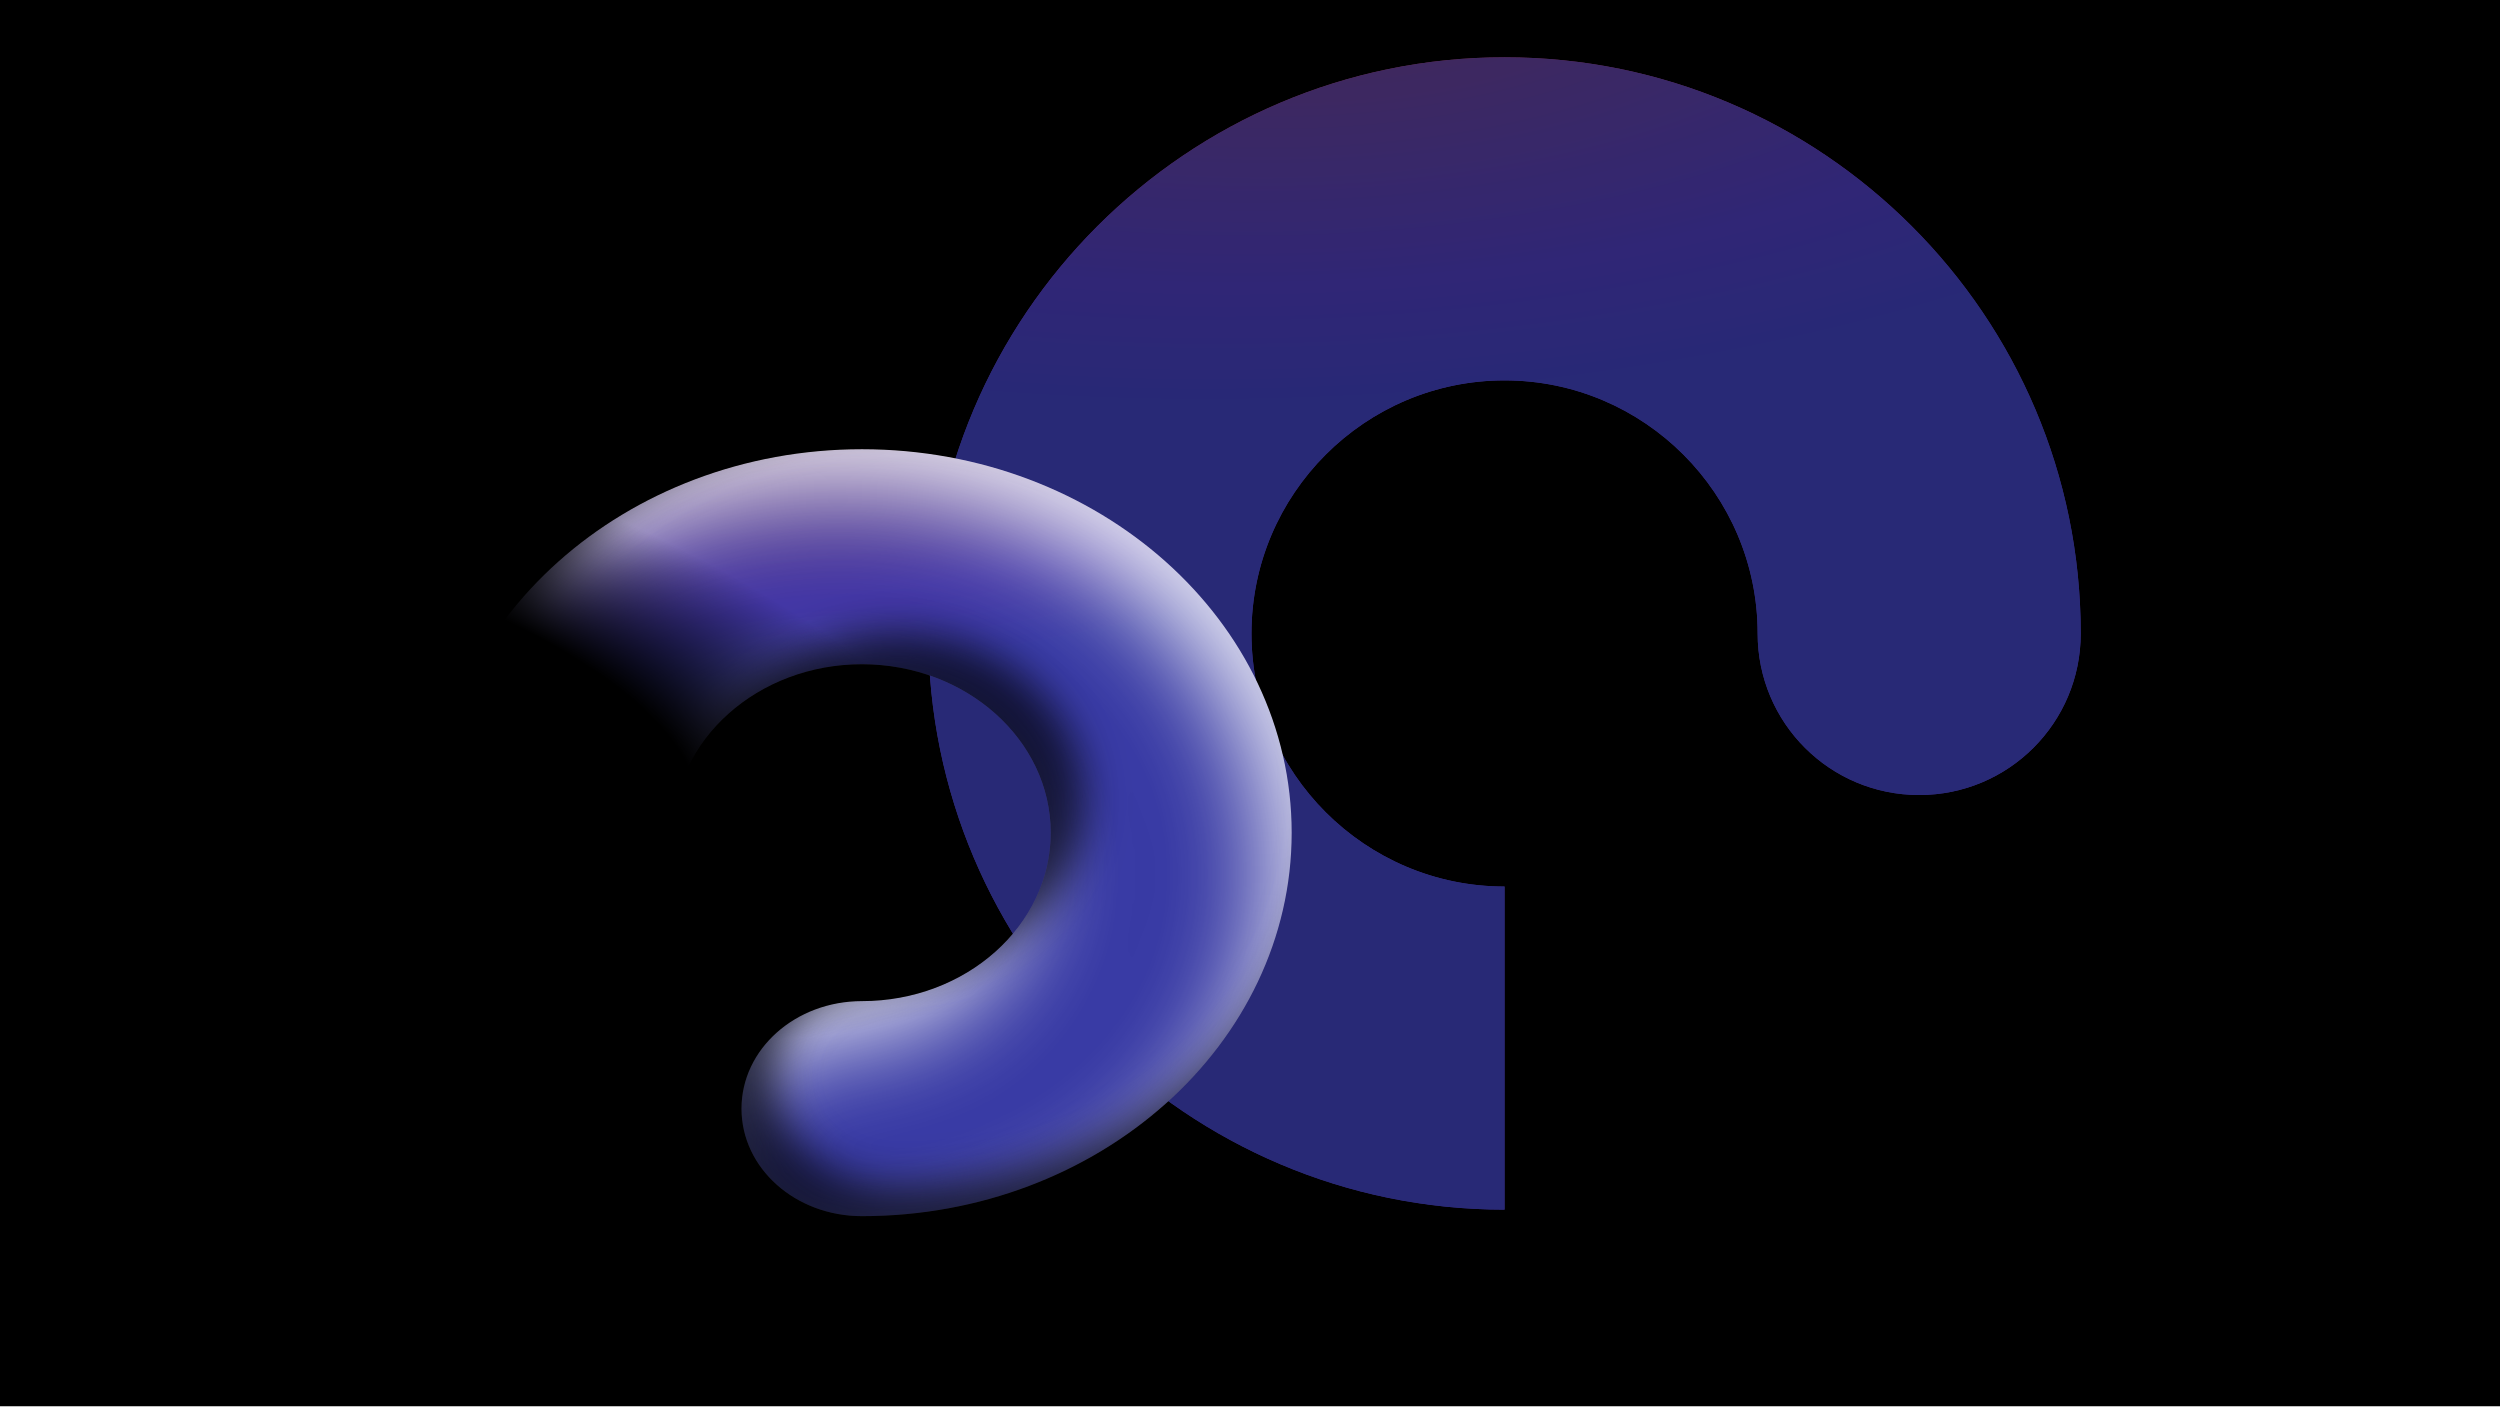
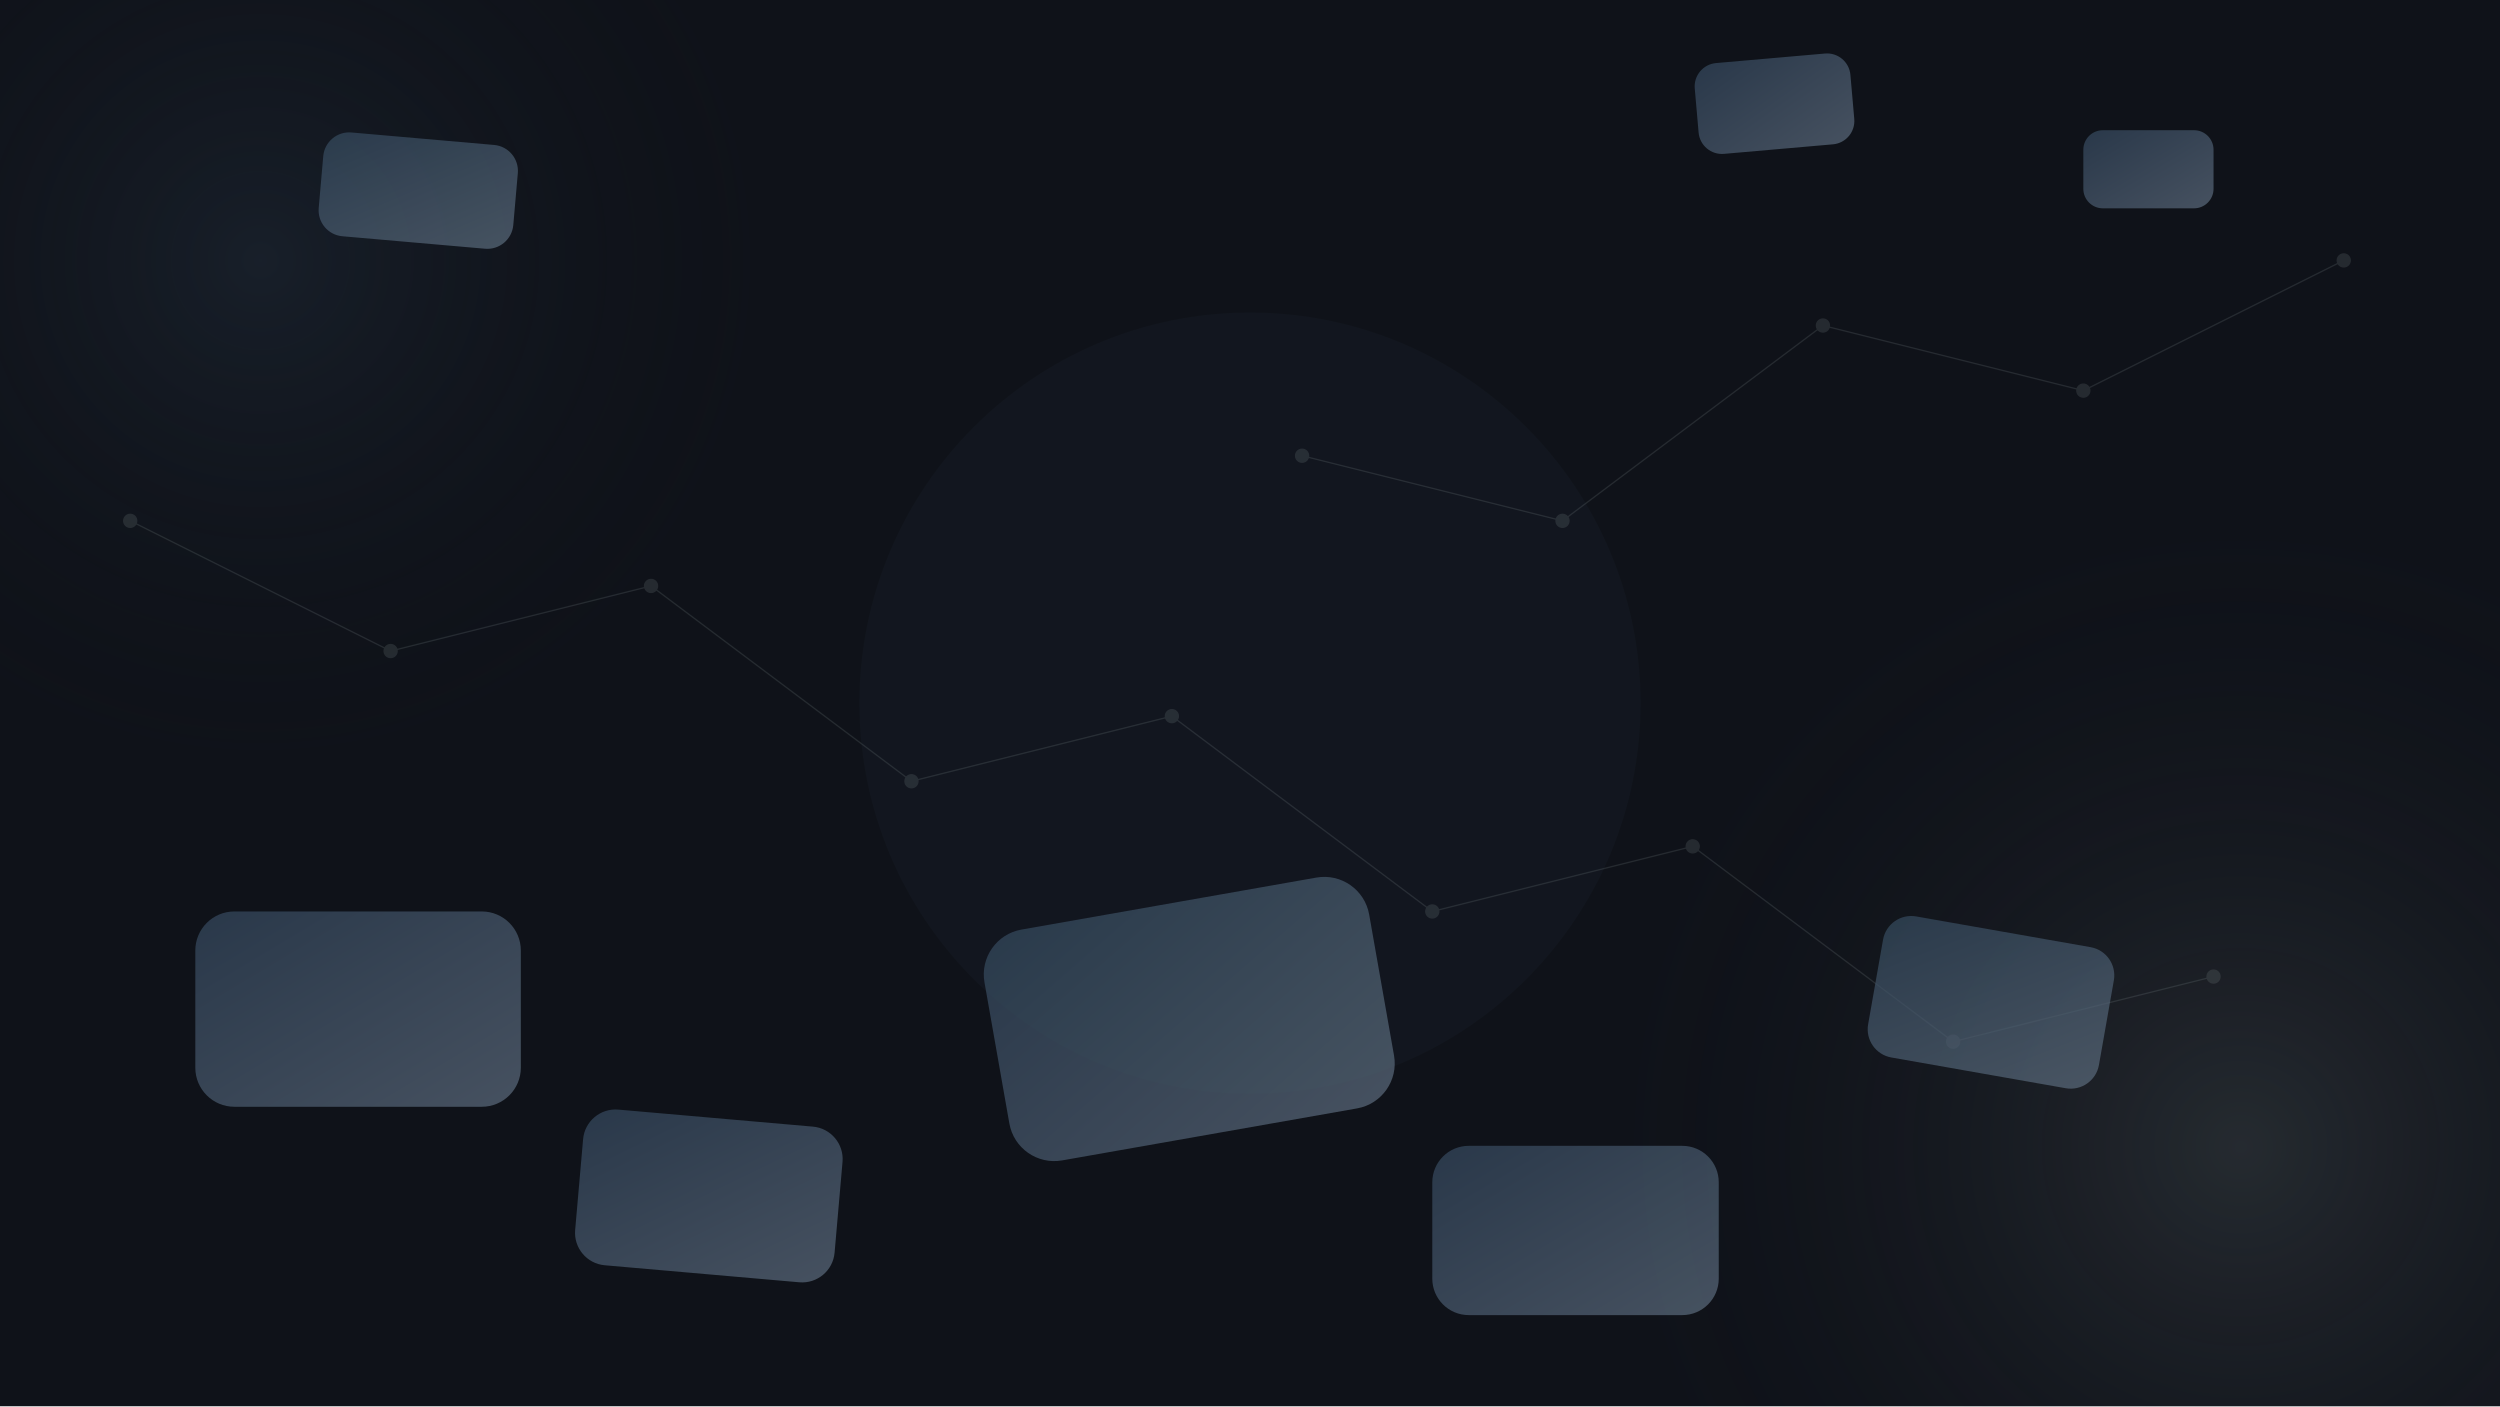
<svg xmlns="http://www.w3.org/2000/svg" width="1920" height="1080" viewBox="0 0 1920 1080" fill="none">
-   <rect width="1920" height="1080" fill="black" />
-   <g opacity="0.72">
-     <path d="M1155.5 44C911.505 44 713 242.505 713 486.5C713 730.495 911.505 929 1155.5 929V680.869C1048.39 680.869 961.131 593.61 961.131 486.5C961.131 379.39 1048.39 292.131 1155.5 292.131C1262.61 292.131 1349.87 379.39 1349.87 486.5C1349.87 555.15 1405.29 610.565 1473.93 610.565C1542.58 610.565 1598 555.15 1598 486.5C1598 242.505 1399.5 44 1155.5 44Z" fill="url(#paint0_radial_8526_1205)" />
-     <path d="M1155.5 44C911.505 44 713 242.505 713 486.5C713 730.495 911.505 929 1155.5 929V680.869C1048.39 680.869 961.131 593.61 961.131 486.5C961.131 379.39 1048.39 292.131 1155.5 292.131C1262.61 292.131 1349.87 379.39 1349.87 486.5C1349.87 555.15 1405.29 610.565 1473.93 610.565C1542.58 610.565 1598 555.15 1598 486.5C1598 242.505 1399.5 44 1155.5 44Z" fill="#1F2E7E" fill-opacity="0.7" />
+   <rect width="1920" height="1080" fill="#0F1219" />
+   <defs>
+     <radialGradient id="gradTopLeft" cx="0.5" cy="0.5" r="0.5" fx="0.5" fy="0.5">
+       <stop offset="0%" stop-color="#2C3E50" stop-opacity="0.3" />
+       <stop offset="100%" stop-color="#0F1219" stop-opacity="0" />
+     </radialGradient>
+     <radialGradient id="gradBottomRight" cx="0.5" cy="0.5" r="0.5" fx="0.5" fy="0.5">
+       <stop offset="0%" stop-color="#7F8C8D" stop-opacity="0.2" />
+       <stop offset="100%" stop-color="#0F1219" stop-opacity="0" />
+     </radialGradient>
+     <linearGradient id="bubbleGradient" x1="0" y1="0" x2="1" y2="1">
+       <stop offset="0%" stop-color="#34495E" stop-opacity="0.7" />
+       <stop offset="100%" stop-color="#5D6D7E" stop-opacity="0.7" />
+     </linearGradient>
+   </defs>
+   <circle cx="200" cy="200" r="400" fill="url(#gradTopLeft)" />
+   <circle cx="1720" cy="880" r="500" fill="url(#gradBottomRight)" />
+   <circle cx="960" cy="540" r="300" fill="#2C3E50" opacity="0.1" />
+   <g stroke="#7F8C8D" stroke-width="1" opacity="0.2">
+     <line x1="100" y1="400" x2="300" y2="500" />
+     <line x1="300" y1="500" x2="500" y2="450" />
+     <line x1="500" y1="450" x2="700" y2="600" />
+     <line x1="700" y1="600" x2="900" y2="550" />
+     <line x1="900" y1="550" x2="1100" y2="700" />
+     <line x1="1100" y1="700" x2="1300" y2="650" />
+     <line x1="1300" y1="650" x2="1500" y2="800" />
+     <line x1="1500" y1="800" x2="1700" y2="750" />
+     <line x1="1800" y1="200" x2="1600" y2="300" />
+     <line x1="1600" y1="300" x2="1400" y2="250" />
+     <line x1="1400" y1="250" x2="1200" y2="400" />
+     <line x1="1200" y1="400" x2="1000" y2="350" />
+     <circle cx="100" cy="400" r="5" fill="#7F8C8D" />
+     <circle cx="300" cy="500" r="5" fill="#7F8C8D" />
+     <circle cx="500" cy="450" r="5" fill="#7F8C8D" />
+     <circle cx="700" cy="600" r="5" fill="#7F8C8D" />
+     <circle cx="900" cy="550" r="5" fill="#7F8C8D" />
+     <circle cx="1100" cy="700" r="5" fill="#7F8C8D" />
+     <circle cx="1300" cy="650" r="5" fill="#7F8C8D" />
+     <circle cx="1500" cy="800" r="5" fill="#7F8C8D" />
+     <circle cx="1700" cy="750" r="5" fill="#7F8C8D" />
+     <circle cx="1800" cy="200" r="5" fill="#7F8C8D" />
+     <circle cx="1600" cy="300" r="5" fill="#7F8C8D" />
+     <circle cx="1400" cy="250" r="5" fill="#7F8C8D" />
+     <circle cx="1200" cy="400" r="5" fill="#7F8C8D" />
+     <circle cx="1000" cy="350" r="5" fill="#7F8C8D" />
  </g>
-   <mask id="mask0_8526_1205" style="mask-type:alpha" maskUnits="userSpaceOnUse" x="332" y="345" width="660" height="589">
-     <path d="M992 639.5C992 477.112 843.963 345 662 345C480.037 345 332 477.112 332 639.5H517.047C517.047 568.214 582.121 510.14 662 510.14C741.879 510.14 806.953 568.214 806.953 639.5C806.953 710.786 741.879 768.86 662 768.86C610.804 768.86 569.477 805.741 569.477 851.43C569.477 897.119 610.804 934 662 934C843.963 934 992 801.888 992 639.5Z" fill="url(#paint1_radial_8526_1205)" />
-   </mask>
-   <g mask="url(#mask0_8526_1205)">
-     <g filter="url(#filter0_ii_8526_1205)">
-       <path d="M992 639.5C992 477.112 843.963 345 662 345C480.037 345 332 477.112 332 639.5H517.047C517.047 568.214 582.121 510.14 662 510.14C741.879 510.14 806.953 568.214 806.953 639.5C806.953 710.786 741.879 768.86 662 768.86C610.804 768.86 569.477 805.741 569.477 851.43C569.477 897.119 610.804 934 662 934C843.963 934 992 801.888 992 639.5Z" fill="url(#paint2_radial_8526_1205)" />
-       <path d="M992 639.5C992 477.112 843.963 345 662 345C480.037 345 332 477.112 332 639.5H517.047C517.047 568.214 582.121 510.14 662 510.14C741.879 510.14 806.953 568.214 806.953 639.5C806.953 710.786 741.879 768.86 662 768.86C610.804 768.86 569.477 805.741 569.477 851.43C569.477 897.119 610.804 934 662 934C843.963 934 992 801.888 992 639.5Z" fill="#1F2E7E" fill-opacity="0.7" />
-     </g>
+   <g fill="url(#bubbleGradient)">
+     <rect x="150" y="700" width="250" height="150" rx="30" ry="30" />
+     <rect x="450" y="850" width="200" height="120" rx="25" ry="25" transform="rotate(5 450 850)" />
+     <rect x="750" y="720" width="300" height="180" rx="35" ry="35" transform="rotate(-10 750 720)" />
+     <rect x="1100" y="880" width="220" height="130" rx="28" ry="28" />
+     <rect x="1450" y="700" width="180" height="110" rx="22" ry="22" transform="rotate(10 1450 700)" />
+     <rect x="1600" y="100" width="100" height="60" rx="15" ry="15" />
+     <rect x="1300" y="50" width="120" height="70" rx="18" ry="18" transform="rotate(-5 1300 50)" />
+     <rect x="250" y="100" width="150" height="80" rx="20" ry="20" transform="rotate(5 250 100)" />
  </g>
-   <defs>
-     <filter id="filter0_ii_8526_1205" x="313.648" y="320.37" width="704.702" height="645.745" filterUnits="userSpaceOnUse" color-interpolation-filters="sRGB">
-       <feFlood flood-opacity="0" result="BackgroundImageFix" />
-       <feBlend mode="normal" in="SourceGraphic" in2="BackgroundImageFix" result="shape" />
-       <feColorMatrix in="SourceAlpha" type="matrix" values="0 0 0 0 0 0 0 0 0 0 0 0 0 0 0 0 0 0 127 0" result="hardAlpha" />
-       <feOffset dx="-18.352" dy="32.115" />
-       <feGaussianBlur stdDeviation="38.997" />
-       <feComposite in2="hardAlpha" operator="arithmetic" k2="-1" k3="1" />
-       <feColorMatrix type="matrix" values="0 0 0 0 1 0 0 0 0 1 0 0 0 0 1 0 0 0 0.87 0" />
-       <feBlend mode="lighten" in2="shape" result="effect1_innerShadow_8526_1205" />
-       <feColorMatrix in="SourceAlpha" type="matrix" values="0 0 0 0 0 0 0 0 0 0 0 0 0 0 0 0 0 0 127 0" result="hardAlpha" />
-       <feOffset dx="26.35" dy="-24.63" />
-       <feGaussianBlur stdDeviation="15.37" />
-       <feComposite in2="hardAlpha" operator="arithmetic" k2="-1" k3="1" />
-       <feColorMatrix type="matrix" values="0 0 0 0 0.169 0 0 0 0 0.18 0 0 0 0 0.239 0 0 0 0.9 0" />
-       <feBlend mode="multiply" in2="effect1_innerShadow_8526_1205" result="effect2_innerShadow_8526_1205" />
-     </filter>
-     <radialGradient id="paint0_radial_8526_1205" cx="0" cy="0" r="1" gradientUnits="userSpaceOnUse" gradientTransform="translate(1012.91 -28.2302) rotate(87.3472) scale(335.339 871.795)">
-       <stop stop-color="#FF5959" />
-       <stop offset="0.75" stop-color="#9645FF" />
-       <stop offset="1" stop-color="#7353FF" />
-     </radialGradient>
-     <radialGradient id="paint1_radial_8526_1205" cx="0" cy="0" r="1" gradientUnits="userSpaceOnUse" gradientTransform="translate(284.953 541.462) rotate(18.6255) scale(533.351 202.607)">
-       <stop offset="0.489" stop-opacity="0" />
-       <stop offset="1" />
-     </radialGradient>
-     <radialGradient id="paint2_radial_8526_1205" cx="0" cy="0" r="1" gradientUnits="userSpaceOnUse" gradientTransform="translate(555.66 296.928) rotate(87.028) scale(223.241 649.974)">
-       <stop stop-color="#FF5959" />
-       <stop offset="0.75" stop-color="#9645FF" />
-       <stop offset="1" stop-color="#7353FF" />
-     </radialGradient>
-   </defs>
</svg>
